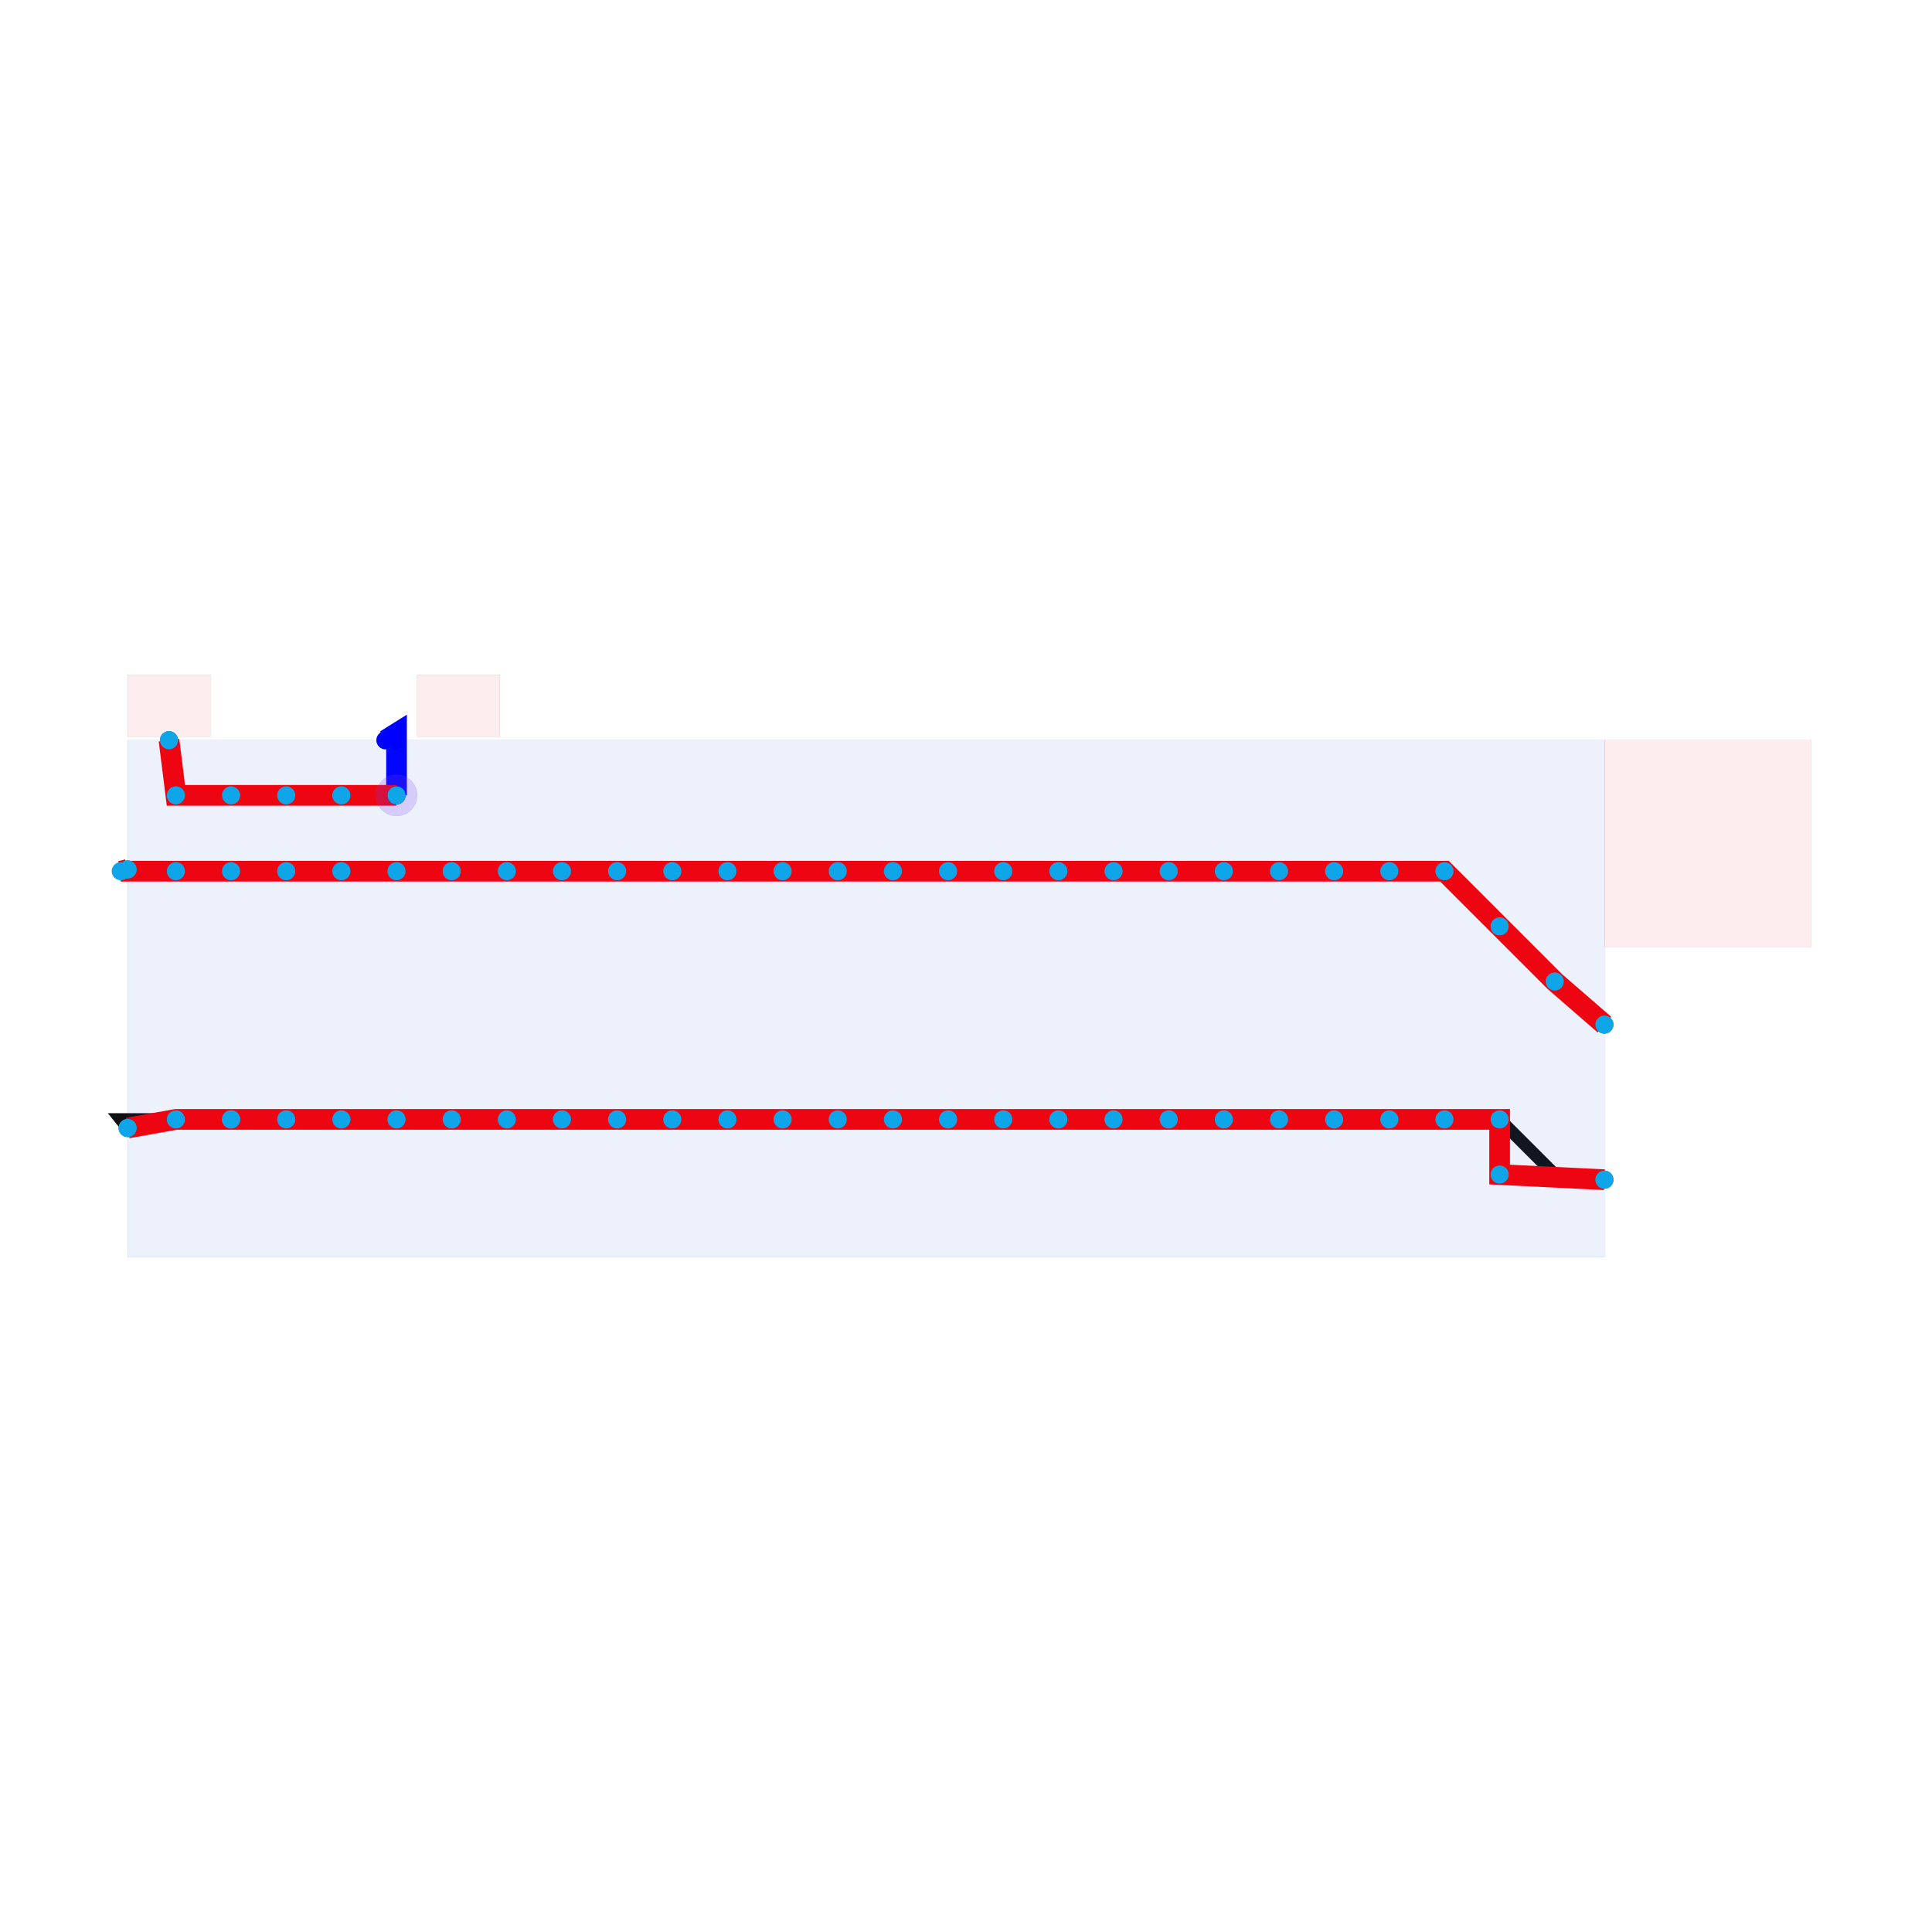
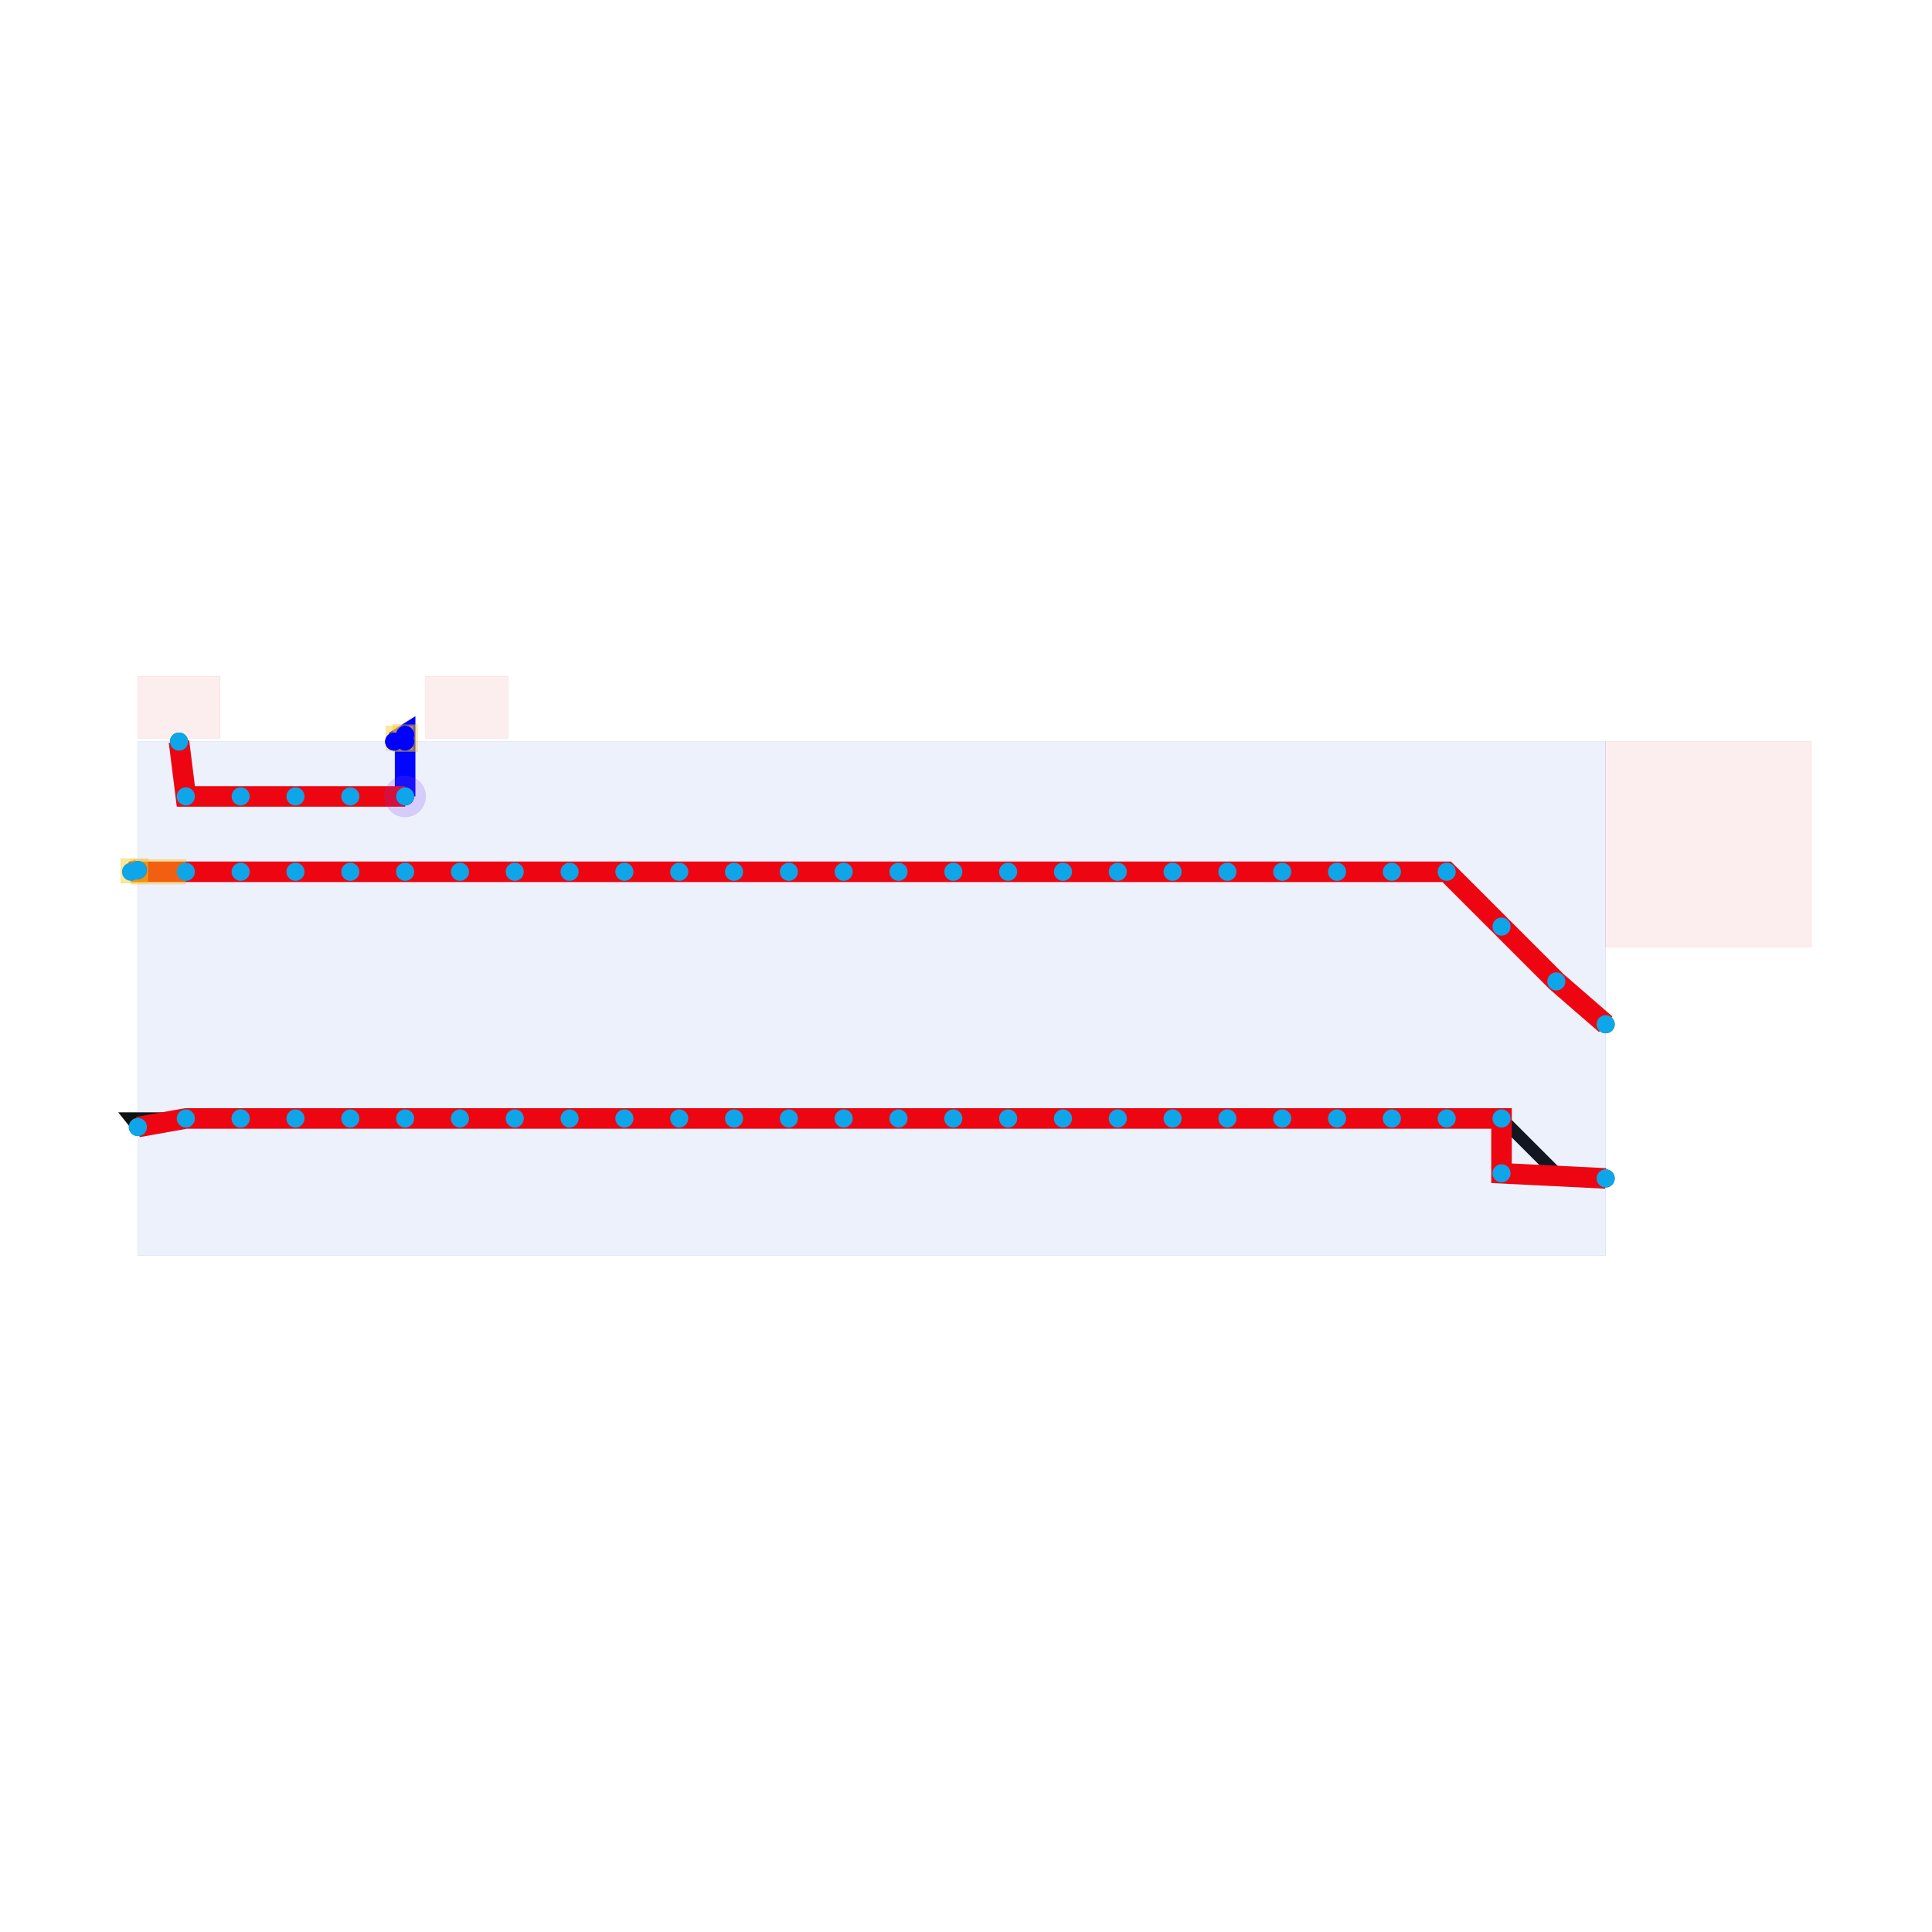
<svg xmlns="http://www.w3.org/2000/svg" width="640" height="640" viewBox="0 0 640 640">
  <rect width="100%" height="100%" fill="white" />
  <g>
-     <polyline data-points="-0.47999999999999954,-14.25 -0.4,-14.200000000000001 -0.4,-14.25 -0.4,-14.65" data-type="line" data-label="original:source_net_15" points="127.7,245.204 131.354,242.92 131.354,245.204 131.354,263.475" fill="none" stroke="#111111" stroke-width="4.111" />
-   </g>
-   <g>
-     <polyline data-points="-0.4,-14.65 -0.4,-14.65 -0.8,-14.65 -1.2000000000000002,-14.65 -1.6,-14.65 -2,-14.65 -2.05,-14.25" data-type="line" data-label="original:source_net_15" points="131.354,263.475 131.354,263.475 113.083,263.475 94.812,263.475 76.542,263.475 58.271,263.475 55.987,245.204" fill="none" stroke="#111111" stroke-width="4.111" />
-   </g>
-   <g>
-     <polyline data-points="-2.3499999999999996,-17.0625 -2.4000000000000004,-17 -2.0000000000000004,-17 -1.6000000000000005,-17 -1.2000000000000006,-17 -0.8000000000000006,-17 -0.4000000000000006,-17 -5.551115123125783e-16,-17 0.39999999999999947,-17 0.7999999999999995,-17 1.1999999999999995,-17 1.5999999999999996,-17 1.9999999999999996,-17 2.3999999999999995,-17 2.7999999999999994,-17 3.1999999999999993,-17 3.599999999999999,-17 3.999999999999999,-17 4.3999999999999995,-17 4.8,-17 5.2,-17 5.6000000000000005,-17 6.000000000000001,-17 6.400000000000001,-17 6.800000000000002,-17 7.200000000000002,-17 7.600000000000002,-17 8.000000000000002,-17.4 8.36,-17.4375" data-type="line" data-label="original:source_net_17_mst2" points="42.284,373.67 40,370.816 58.271,370.816 76.542,370.816 94.812,370.816 113.083,370.816 131.354,370.816 149.625,370.816 167.896,370.816 186.166,370.816 204.437,370.816 222.708,370.816 240.979,370.816 259.25,370.816 277.52,370.816 295.791,370.816 314.062,370.816 332.333,370.816 350.604,370.816 368.874,370.816 387.145,370.816 405.416,370.816 423.687,370.816 441.958,370.816 460.228,370.816 478.499,370.816 496.77,370.816 515.041,389.086 531.485,390.799" fill="none" stroke="#111111" stroke-width="4.111" />
-   </g>
-   <g>
-     <polyline data-points="-2.3499999999999996,-15.1875 -2.4000000000000004,-15.200000000000001 -2.0000000000000004,-15.200000000000001 -1.6000000000000005,-15.200000000000001 -1.2000000000000006,-15.200000000000001 -0.8000000000000006,-15.200000000000001 -0.4000000000000006,-15.200000000000001 -5.551115123125783e-16,-15.200000000000001 0.39999999999999947,-15.200000000000001 0.7999999999999995,-15.200000000000001 1.1999999999999995,-15.200000000000001 1.5999999999999996,-15.200000000000001 1.9999999999999996,-15.200000000000001 2.3999999999999995,-15.200000000000001 2.7999999999999994,-15.200000000000001 3.1999999999999993,-15.200000000000001 3.599999999999999,-15.200000000000001 3.999999999999999,-15.200000000000001 4.3999999999999995,-15.200000000000001 4.8,-15.200000000000001 5.2,-15.200000000000001 5.6000000000000005,-15.200000000000001 6.000000000000001,-15.200000000000001 6.400000000000001,-15.200000000000001 6.800000000000002,-15.200000000000001 7.200000000000002,-15.200000000000001 7.600000000000002,-15.600000000000001 8.000000000000002,-16 8.36,-16.3125" data-type="line" data-label="original:source_net_16_mst1" points="42.284,288.026 40,288.597 58.271,288.597 76.542,288.597 94.812,288.597 113.083,288.597 131.354,288.597 149.625,288.597 167.896,288.597 186.166,288.597 204.437,288.597 222.708,288.597 240.979,288.597 259.25,288.597 277.52,288.597 295.791,288.597 314.062,288.597 332.333,288.597 350.604,288.597 368.874,288.597 387.145,288.597 405.416,288.597 423.687,288.597 441.958,288.597 460.228,288.597 478.499,288.597 496.77,306.868 515.041,325.139 531.485,339.413" fill="none" stroke="#111111" stroke-width="4.111" />
-   </g>
-   <g>
-     <polyline data-points="-0.47999999999999954,-14.25 -0.4,-14.200000000000001 -0.4,-14.25 -0.4,-14.65" data-type="line" data-label="source_net_15" points="127.7,245.204 131.354,242.92 131.354,245.204 131.354,263.475" fill="none" stroke="#0000FF" stroke-width="6.852" />
-   </g>
-   <g>
-     <polyline data-points="-0.4,-14.65 -0.4,-14.65 -0.8,-14.65 -1.2000000000000002,-14.65 -1.6,-14.65 -2,-14.65 -2.05,-14.25" data-type="line" data-label="source_net_15" points="131.354,263.475 131.354,263.475 113.083,263.475 94.812,263.475 76.542,263.475 58.271,263.475 55.987,245.204" fill="none" stroke="#FF0000" stroke-width="6.852" />
-   </g>
-   <g>
-     <polyline data-points="-2.3499999999999996,-17.0625 -2.0000000000000004,-17 -1.6000000000000005,-17 -1.6000000000000005,-17 -1.2000000000000006,-17 -0.8000000000000006,-17 -0.4000000000000006,-17 -5.551115123125783e-16,-17 0.39999999999999947,-17 0.7999999999999995,-17 1.1999999999999995,-17 1.5999999999999996,-17 1.9999999999999996,-17 2.3999999999999995,-17 2.7999999999999994,-17 3.1999999999999993,-17 3.599999999999999,-17 3.999999999999999,-17 4.3999999999999995,-17 4.8,-17 5.2,-17 5.6000000000000005,-17 6.000000000000001,-17 6.400000000000001,-17 6.800000000000002,-17 7.200000000000002,-17 7.600000000000002,-17 7.600000000000001,-17.4 8.36,-17.4375" data-type="line" data-label="source_net_17_mst2" points="42.284,373.67 58.271,370.816 76.542,370.816 76.542,370.816 94.812,370.816 113.083,370.816 131.354,370.816 149.625,370.816 167.896,370.816 186.166,370.816 204.437,370.816 222.708,370.816 240.979,370.816 259.25,370.816 277.52,370.816 295.791,370.816 314.062,370.816 332.333,370.816 350.604,370.816 368.874,370.816 387.145,370.816 405.416,370.816 423.687,370.816 441.958,370.816 460.228,370.816 478.499,370.816 496.77,370.816 496.77,389.086 531.485,390.799" fill="none" stroke="#FF0000" stroke-width="6.852" />
-   </g>
-   <g>
-     <polyline data-points="-2.3499999999999996,-15.1875 -2.4000000000000004,-15.200000000000001 -2.0000000000000004,-15.200000000000001 -1.6000000000000005,-15.200000000000001 -1.2000000000000006,-15.200000000000001 -0.8000000000000006,-15.200000000000001 -0.4000000000000006,-15.200000000000001 -5.551115123125783e-16,-15.200000000000001 0.39999999999999947,-15.200000000000001 0.7999999999999995,-15.200000000000001 1.1999999999999995,-15.200000000000001 1.5999999999999996,-15.200000000000001 1.9999999999999996,-15.200000000000001 2.3999999999999995,-15.200000000000001 2.7999999999999994,-15.200000000000001 3.1999999999999993,-15.200000000000001 3.599999999999999,-15.200000000000001 3.999999999999999,-15.200000000000001 4.3999999999999995,-15.200000000000001 4.8,-15.200000000000001 5.2,-15.200000000000001 5.6000000000000005,-15.200000000000001 6.000000000000001,-15.200000000000001 6.400000000000001,-15.200000000000001 6.800000000000002,-15.200000000000001 7.200000000000002,-15.200000000000001 7.600000000000002,-15.600000000000001 8.000000000000002,-16 8.36,-16.3125" data-type="line" data-label="source_net_16_mst1" points="42.284,288.026 40,288.597 58.271,288.597 76.542,288.597 94.812,288.597 113.083,288.597 131.354,288.597 149.625,288.597 167.896,288.597 186.166,288.597 204.437,288.597 222.708,288.597 240.979,288.597 259.25,288.597 277.52,288.597 295.791,288.597 314.062,288.597 332.333,288.597 350.604,288.597 368.874,288.597 387.145,288.597 405.416,288.597 423.687,288.597 441.958,288.597 460.228,288.597 478.499,288.597 496.77,306.868 515.041,325.139 531.485,339.413" fill="none" stroke="#FF0000" stroke-width="6.852" />
-   </g>
-   <g>
-     <rect data-type="rect" data-label="cmn_37" data-x="3.005" data-y="-16.125" x="42.284" y="245.204" width="489.201" height="171.289" fill="rgba(29, 78, 216, 0.08)" stroke="#1d4ed8" stroke-width="0.022" />
-   </g>
-   <g>
-     <rect data-type="rect" data-label="obstacle:rect:0" data-x="0.050000000000000044" data-y="-14" x="138.206" y="223.507" width="27.406" height="20.555" fill="rgba(220, 38, 38, 0.08)" stroke="#dc2626" stroke-width="0.022" />
-   </g>
-   <g>
-     <rect data-type="rect" data-label="obstacle:rect:1" data-x="9.11" data-y="-15" x="531.485" y="245.204" width="68.515" height="68.515" fill="rgba(220, 38, 38, 0.08)" stroke="#dc2626" stroke-width="0.022" />
-   </g>
-   <g>
-     <rect data-type="rect" data-label="obstacle:rect:2" data-x="-2.05" data-y="-14" x="42.284" y="223.507" width="27.406" height="20.555" fill="rgba(220, 38, 38, 0.08)" stroke="#dc2626" stroke-width="0.022" />
-   </g>
-   <circle data-type="circle" data-label="" data-x="-0.4" data-y="-14.65" cx="131.354" cy="263.475" r="6.852" fill="rgba(124, 58, 237, 0.2)" stroke="#7c3aed" stroke-width="0.022" />
-   <g>
-     <circle data-type="point" data-label="source_net_16_mst1" data-x="-2.3499999999999996" data-y="-15.1875" cx="42.284" cy="288.026" r="3" fill="#0f766e" />
-   </g>
-   <g>
-     <circle data-type="point" data-label="source_net_16_mst1" data-x="8.36" data-y="-16.3125" cx="531.485" cy="339.413" r="3" fill="#0f766e" />
-   </g>
-   <g>
-     <circle data-type="point" data-label="source_net_17_mst2" data-x="-2.3499999999999996" data-y="-17.0625" cx="42.284" cy="373.67" r="3" fill="#0f766e" />
-   </g>
-   <g>
-     <circle data-type="point" data-label="source_net_17_mst2" data-x="8.36" data-y="-17.4375" cx="531.485" cy="390.799" r="3" fill="#0f766e" />
-   </g>
-   <g>
-     <circle data-type="point" data-label="source_net_15" data-x="-0.47999999999999954" data-y="-14.25" cx="127.7" cy="245.204" r="3" fill="#0f766e" />
-   </g>
-   <g>
-     <circle data-type="point" data-label="source_net_15" data-x="-2.05" data-y="-14.25" cx="55.987" cy="245.204" r="3" fill="#0f766e" />
-   </g>
-   <g>
-     <circle data-type="point" data-label="" data-x="-0.47999999999999954" data-y="-14.25" cx="127.7" cy="245.204" r="3" fill="#0000FF" />
-   </g>
-   <g>
-     <circle data-type="point" data-label="" data-x="-0.4" data-y="-14.200000000000001" cx="131.354" cy="242.92" r="3" fill="#0000FF" />
-   </g>
-   <g>
-     <circle data-type="point" data-label="" data-x="-0.4" data-y="-14.25" cx="131.354" cy="245.204" r="3" fill="#0000FF" />
-   </g>
-   <g>
-     <circle data-type="point" data-label="" data-x="-0.4" data-y="-14.65" cx="131.354" cy="263.475" r="3" fill="#0000FF" />
-   </g>
-   <g>
-     <circle data-type="point" data-label="" data-x="-0.4" data-y="-14.65" cx="131.354" cy="263.475" r="3" fill="#0ea5e9" />
-   </g>
-   <g>
-     <circle data-type="point" data-label="" data-x="-0.8" data-y="-14.65" cx="113.083" cy="263.475" r="3" fill="#0ea5e9" />
-   </g>
-   <g>
-     <circle data-type="point" data-label="" data-x="-1.2000000000000002" data-y="-14.65" cx="94.812" cy="263.475" r="3" fill="#0ea5e9" />
-   </g>
-   <g>
-     <circle data-type="point" data-label="" data-x="-1.6" data-y="-14.65" cx="76.542" cy="263.475" r="3" fill="#0ea5e9" />
-   </g>
-   <g>
-     <circle data-type="point" data-label="" data-x="-2" data-y="-14.65" cx="58.271" cy="263.475" r="3" fill="#0ea5e9" />
-   </g>
-   <g>
-     <circle data-type="point" data-label="" data-x="-2.05" data-y="-14.25" cx="55.987" cy="245.204" r="3" fill="#0ea5e9" />
-   </g>
-   <g>
-     <circle data-type="point" data-label="" data-x="-2.3499999999999996" data-y="-17.0625" cx="42.284" cy="373.67" r="3" fill="#0ea5e9" />
-   </g>
-   <g>
-     <circle data-type="point" data-label="" data-x="-2.0000000000000004" data-y="-17" cx="58.271" cy="370.816" r="3" fill="#0ea5e9" />
-   </g>
-   <g>
-     <circle data-type="point" data-label="" data-x="-1.6000000000000005" data-y="-17" cx="76.542" cy="370.816" r="3" fill="#0ea5e9" />
-   </g>
-   <g>
-     <circle data-type="point" data-label="" data-x="-1.6000000000000005" data-y="-17" cx="76.542" cy="370.816" r="3" fill="#0ea5e9" />
-   </g>
-   <g>
-     <circle data-type="point" data-label="" data-x="-1.2000000000000006" data-y="-17" cx="94.812" cy="370.816" r="3" fill="#0ea5e9" />
-   </g>
-   <g>
-     <circle data-type="point" data-label="" data-x="-0.8000000000000006" data-y="-17" cx="113.083" cy="370.816" r="3" fill="#0ea5e9" />
-   </g>
-   <g>
-     <circle data-type="point" data-label="" data-x="-0.4000000000000006" data-y="-17" cx="131.354" cy="370.816" r="3" fill="#0ea5e9" />
-   </g>
-   <g>
-     <circle data-type="point" data-label="" data-x="-5.551115123125783e-16" data-y="-17" cx="149.625" cy="370.816" r="3" fill="#0ea5e9" />
-   </g>
-   <g>
-     <circle data-type="point" data-label="" data-x="0.39999999999999947" data-y="-17" cx="167.896" cy="370.816" r="3" fill="#0ea5e9" />
-   </g>
-   <g>
-     <circle data-type="point" data-label="" data-x="0.7999999999999995" data-y="-17" cx="186.166" cy="370.816" r="3" fill="#0ea5e9" />
-   </g>
-   <g>
-     <circle data-type="point" data-label="" data-x="1.1999999999999995" data-y="-17" cx="204.437" cy="370.816" r="3" fill="#0ea5e9" />
-   </g>
-   <g>
-     <circle data-type="point" data-label="" data-x="1.5999999999999996" data-y="-17" cx="222.708" cy="370.816" r="3" fill="#0ea5e9" />
-   </g>
-   <g>
-     <circle data-type="point" data-label="" data-x="1.9999999999999996" data-y="-17" cx="240.979" cy="370.816" r="3" fill="#0ea5e9" />
-   </g>
-   <g>
-     <circle data-type="point" data-label="" data-x="2.3999999999999995" data-y="-17" cx="259.25" cy="370.816" r="3" fill="#0ea5e9" />
-   </g>
-   <g>
-     <circle data-type="point" data-label="" data-x="2.7999999999999994" data-y="-17" cx="277.52" cy="370.816" r="3" fill="#0ea5e9" />
-   </g>
-   <g>
-     <circle data-type="point" data-label="" data-x="3.1999999999999993" data-y="-17" cx="295.791" cy="370.816" r="3" fill="#0ea5e9" />
-   </g>
-   <g>
-     <circle data-type="point" data-label="" data-x="3.599999999999999" data-y="-17" cx="314.062" cy="370.816" r="3" fill="#0ea5e9" />
-   </g>
-   <g>
-     <circle data-type="point" data-label="" data-x="3.999999999999999" data-y="-17" cx="332.333" cy="370.816" r="3" fill="#0ea5e9" />
-   </g>
-   <g>
-     <circle data-type="point" data-label="" data-x="4.3999999999999995" data-y="-17" cx="350.604" cy="370.816" r="3" fill="#0ea5e9" />
-   </g>
-   <g>
-     <circle data-type="point" data-label="" data-x="4.8" data-y="-17" cx="368.874" cy="370.816" r="3" fill="#0ea5e9" />
-   </g>
-   <g>
-     <circle data-type="point" data-label="" data-x="5.2" data-y="-17" cx="387.145" cy="370.816" r="3" fill="#0ea5e9" />
-   </g>
-   <g>
-     <circle data-type="point" data-label="" data-x="5.6000000000000005" data-y="-17" cx="405.416" cy="370.816" r="3" fill="#0ea5e9" />
-   </g>
-   <g>
-     <circle data-type="point" data-label="" data-x="6.000000000000001" data-y="-17" cx="423.687" cy="370.816" r="3" fill="#0ea5e9" />
-   </g>
-   <g>
-     <circle data-type="point" data-label="" data-x="6.400000000000001" data-y="-17" cx="441.958" cy="370.816" r="3" fill="#0ea5e9" />
-   </g>
-   <g>
-     <circle data-type="point" data-label="" data-x="6.800000000000002" data-y="-17" cx="460.228" cy="370.816" r="3" fill="#0ea5e9" />
-   </g>
-   <g>
-     <circle data-type="point" data-label="" data-x="7.200000000000002" data-y="-17" cx="478.499" cy="370.816" r="3" fill="#0ea5e9" />
-   </g>
-   <g>
-     <circle data-type="point" data-label="" data-x="7.600000000000002" data-y="-17" cx="496.77" cy="370.816" r="3" fill="#0ea5e9" />
-   </g>
-   <g>
-     <circle data-type="point" data-label="" data-x="7.600000000000001" data-y="-17.4" cx="496.77" cy="389.086" r="3" fill="#0ea5e9" />
-   </g>
-   <g>
-     <circle data-type="point" data-label="" data-x="8.36" data-y="-17.4375" cx="531.485" cy="390.799" r="3" fill="#0ea5e9" />
-   </g>
-   <g>
-     <circle data-type="point" data-label="" data-x="-2.3499999999999996" data-y="-15.1875" cx="42.284" cy="288.026" r="3" fill="#0ea5e9" />
-   </g>
-   <g>
-     <circle data-type="point" data-label="" data-x="-2.4000000000000004" data-y="-15.200000000000001" cx="40" cy="288.597" r="3" fill="#0ea5e9" />
-   </g>
-   <g>
-     <circle data-type="point" data-label="" data-x="-2.0000000000000004" data-y="-15.200000000000001" cx="58.271" cy="288.597" r="3" fill="#0ea5e9" />
-   </g>
-   <g>
-     <circle data-type="point" data-label="" data-x="-1.6000000000000005" data-y="-15.200000000000001" cx="76.542" cy="288.597" r="3" fill="#0ea5e9" />
-   </g>
-   <g>
-     <circle data-type="point" data-label="" data-x="-1.2000000000000006" data-y="-15.200000000000001" cx="94.812" cy="288.597" r="3" fill="#0ea5e9" />
-   </g>
-   <g>
-     <circle data-type="point" data-label="" data-x="-0.8000000000000006" data-y="-15.200000000000001" cx="113.083" cy="288.597" r="3" fill="#0ea5e9" />
-   </g>
-   <g>
-     <circle data-type="point" data-label="" data-x="-0.4000000000000006" data-y="-15.200000000000001" cx="131.354" cy="288.597" r="3" fill="#0ea5e9" />
-   </g>
-   <g>
-     <circle data-type="point" data-label="" data-x="-5.551115123125783e-16" data-y="-15.200000000000001" cx="149.625" cy="288.597" r="3" fill="#0ea5e9" />
-   </g>
-   <g>
-     <circle data-type="point" data-label="" data-x="0.39999999999999947" data-y="-15.200000000000001" cx="167.896" cy="288.597" r="3" fill="#0ea5e9" />
-   </g>
-   <g>
-     <circle data-type="point" data-label="" data-x="0.7999999999999995" data-y="-15.200000000000001" cx="186.166" cy="288.597" r="3" fill="#0ea5e9" />
-   </g>
-   <g>
-     <circle data-type="point" data-label="" data-x="1.1999999999999995" data-y="-15.200000000000001" cx="204.437" cy="288.597" r="3" fill="#0ea5e9" />
-   </g>
-   <g>
-     <circle data-type="point" data-label="" data-x="1.5999999999999996" data-y="-15.200000000000001" cx="222.708" cy="288.597" r="3" fill="#0ea5e9" />
-   </g>
-   <g>
-     <circle data-type="point" data-label="" data-x="1.9999999999999996" data-y="-15.200000000000001" cx="240.979" cy="288.597" r="3" fill="#0ea5e9" />
-   </g>
-   <g>
-     <circle data-type="point" data-label="" data-x="2.3999999999999995" data-y="-15.200000000000001" cx="259.25" cy="288.597" r="3" fill="#0ea5e9" />
-   </g>
-   <g>
-     <circle data-type="point" data-label="" data-x="2.7999999999999994" data-y="-15.200000000000001" cx="277.52" cy="288.597" r="3" fill="#0ea5e9" />
-   </g>
-   <g>
-     <circle data-type="point" data-label="" data-x="3.1999999999999993" data-y="-15.200000000000001" cx="295.791" cy="288.597" r="3" fill="#0ea5e9" />
-   </g>
-   <g>
-     <circle data-type="point" data-label="" data-x="3.599999999999999" data-y="-15.200000000000001" cx="314.062" cy="288.597" r="3" fill="#0ea5e9" />
-   </g>
-   <g>
-     <circle data-type="point" data-label="" data-x="3.999999999999999" data-y="-15.200000000000001" cx="332.333" cy="288.597" r="3" fill="#0ea5e9" />
-   </g>
-   <g>
-     <circle data-type="point" data-label="" data-x="4.3999999999999995" data-y="-15.200000000000001" cx="350.604" cy="288.597" r="3" fill="#0ea5e9" />
-   </g>
-   <g>
-     <circle data-type="point" data-label="" data-x="4.8" data-y="-15.200000000000001" cx="368.874" cy="288.597" r="3" fill="#0ea5e9" />
-   </g>
-   <g>
-     <circle data-type="point" data-label="" data-x="5.2" data-y="-15.200000000000001" cx="387.145" cy="288.597" r="3" fill="#0ea5e9" />
-   </g>
-   <g>
-     <circle data-type="point" data-label="" data-x="5.6000000000000005" data-y="-15.200000000000001" cx="405.416" cy="288.597" r="3" fill="#0ea5e9" />
-   </g>
-   <g>
-     <circle data-type="point" data-label="" data-x="6.000000000000001" data-y="-15.200000000000001" cx="423.687" cy="288.597" r="3" fill="#0ea5e9" />
-   </g>
-   <g>
-     <circle data-type="point" data-label="" data-x="6.400000000000001" data-y="-15.200000000000001" cx="441.958" cy="288.597" r="3" fill="#0ea5e9" />
-   </g>
-   <g>
-     <circle data-type="point" data-label="" data-x="6.800000000000002" data-y="-15.200000000000001" cx="460.228" cy="288.597" r="3" fill="#0ea5e9" />
-   </g>
-   <g>
-     <circle data-type="point" data-label="" data-x="7.200000000000002" data-y="-15.200000000000001" cx="478.499" cy="288.597" r="3" fill="#0ea5e9" />
-   </g>
-   <g>
-     <circle data-type="point" data-label="" data-x="7.600000000000002" data-y="-15.600000000000001" cx="496.77" cy="306.868" r="3" fill="#0ea5e9" />
-   </g>
-   <g>
-     <circle data-type="point" data-label="" data-x="8.000000000000002" data-y="-16" cx="515.041" cy="325.139" r="3" fill="#0ea5e9" />
-   </g>
-   <g>
-     <circle data-type="point" data-label="" data-x="8.36" data-y="-16.3125" cx="531.485" cy="339.413" r="3" fill="#0ea5e9" />
+     <polyline data-points="-0.47999999999999954,-14.25 -0.4,-14.200000000000001 -0.4,-14.25 -0.4,-14.65" data-type="line" data-label="original:source_net_15" points="130.572,245.659 134.203,243.389 134.203,245.659 134.203,263.818" fill="none" stroke="#111111" stroke-width="4.086" />
+   </g>
+   <g>
+     <polyline data-points="-0.4,-14.65 -0.4,-14.65 -0.8,-14.65 -1.2000000000000002,-14.65 -1.6,-14.65 -2,-14.65 -2.05,-14.25" data-type="line" data-label="original:source_net_15" points="134.203,263.818 134.203,263.818 116.044,263.818 97.884,263.818 79.724,263.818 61.565,263.818 59.295,245.659" fill="none" stroke="#111111" stroke-width="4.086" />
+   </g>
+   <g>
+     <polyline data-points="-2.3499999999999996,-17.0625 -2.4000000000000004,-17 -2.0000000000000004,-17 -1.6000000000000005,-17 -1.2000000000000006,-17 -0.8000000000000006,-17 -0.4000000000000006,-17 -5.551115123125783e-16,-17 0.39999999999999947,-17 0.7999999999999995,-17 1.1999999999999995,-17 1.5999999999999996,-17 1.9999999999999996,-17 2.3999999999999995,-17 2.7999999999999994,-17 3.1999999999999993,-17 3.599999999999999,-17 3.999999999999999,-17 4.3999999999999995,-17 4.8,-17 5.2,-17 5.6000000000000005,-17 6.000000000000001,-17 6.400000000000001,-17 6.800000000000002,-17 7.200000000000002,-17 7.600000000000002,-17 8.000000000000002,-17.4 8.36,-17.4375" data-type="line" data-label="original:source_net_17_mst2" points="45.675,373.344 43.405,370.507 61.565,370.507 79.724,370.507 97.884,370.507 116.044,370.507 134.203,370.507 152.363,370.507 170.523,370.507 188.683,370.507 206.842,370.507 225.002,370.507 243.162,370.507 261.321,370.507 279.481,370.507 297.641,370.507 315.801,370.507 333.96,370.507 352.12,370.507 370.28,370.507 388.439,370.507 406.599,370.507 424.759,370.507 442.919,370.507 461.078,370.507 479.238,370.507 497.398,370.507 515.557,388.666 531.901,390.369" fill="none" stroke="#111111" stroke-width="4.086" />
+   </g>
+   <g>
+     <polyline data-points="-2.3499999999999996,-15.1875 -2.4000000000000004,-15.200000000000001 -2.0000000000000004,-15.200000000000001 -1.6000000000000005,-15.200000000000001 -1.2000000000000006,-15.200000000000001 -0.8000000000000006,-15.200000000000001 -0.4000000000000006,-15.200000000000001 -5.551115123125783e-16,-15.200000000000001 0.39999999999999947,-15.200000000000001 0.7999999999999995,-15.200000000000001 1.1999999999999995,-15.200000000000001 1.5999999999999996,-15.200000000000001 1.9999999999999996,-15.200000000000001 2.3999999999999995,-15.200000000000001 2.7999999999999994,-15.200000000000001 3.1999999999999993,-15.200000000000001 3.599999999999999,-15.200000000000001 3.999999999999999,-15.200000000000001 4.3999999999999995,-15.200000000000001 4.8,-15.200000000000001 5.2,-15.200000000000001 5.6000000000000005,-15.200000000000001 6.000000000000001,-15.200000000000001 6.400000000000001,-15.200000000000001 6.800000000000002,-15.200000000000001 7.200000000000002,-15.200000000000001 7.600000000000002,-15.600000000000001 8.000000000000002,-16 8.36,-16.3125" data-type="line" data-label="original:source_net_16_mst1" points="45.675,288.221 43.405,288.788 61.565,288.788 79.724,288.788 97.884,288.788 116.044,288.788 134.203,288.788 152.363,288.788 170.523,288.788 188.683,288.788 206.842,288.788 225.002,288.788 243.162,288.788 261.321,288.788 279.481,288.788 297.641,288.788 315.801,288.788 333.96,288.788 352.12,288.788 370.28,288.788 388.439,288.788 406.599,288.788 424.759,288.788 442.919,288.788 461.078,288.788 479.238,288.788 497.398,306.948 515.557,325.107 531.901,339.295" fill="none" stroke="#111111" stroke-width="4.086" />
+   </g>
+   <g>
+     <polyline data-points="-0.47999999999999954,-14.25 -0.4,-14.200000000000001 -0.4,-14.25 -0.4,-14.65" data-type="line" data-label="source_net_15" points="130.572,245.659 134.203,243.389 134.203,245.659 134.203,263.818" fill="none" stroke="#0000FF" stroke-width="6.81" />
+   </g>
+   <g>
+     <polyline data-points="-0.4,-14.65 -0.4,-14.65 -0.8,-14.65 -1.2000000000000002,-14.65 -1.6,-14.65 -2,-14.65 -2.05,-14.25" data-type="line" data-label="source_net_15" points="134.203,263.818 134.203,263.818 116.044,263.818 97.884,263.818 79.724,263.818 61.565,263.818 59.295,245.659" fill="none" stroke="#FF0000" stroke-width="6.81" />
+   </g>
+   <g>
+     <polyline data-points="-2.3499999999999996,-17.0625 -2.0000000000000004,-17 -1.6000000000000005,-17 -1.6000000000000005,-17 -1.2000000000000006,-17 -0.8000000000000006,-17 -0.4000000000000006,-17 -5.551115123125783e-16,-17 0.39999999999999947,-17 0.7999999999999995,-17 1.1999999999999995,-17 1.5999999999999996,-17 1.9999999999999996,-17 2.3999999999999995,-17 2.7999999999999994,-17 3.1999999999999993,-17 3.599999999999999,-17 3.999999999999999,-17 4.3999999999999995,-17 4.8,-17 5.2,-17 5.6000000000000005,-17 6.000000000000001,-17 6.400000000000001,-17 6.800000000000002,-17 7.200000000000002,-17 7.600000000000002,-17 7.600000000000001,-17.4 8.36,-17.4375" data-type="line" data-label="source_net_17_mst2" points="45.675,373.344 61.565,370.507 79.724,370.507 79.724,370.507 97.884,370.507 116.044,370.507 134.203,370.507 152.363,370.507 170.523,370.507 188.683,370.507 206.842,370.507 225.002,370.507 243.162,370.507 261.321,370.507 279.481,370.507 297.641,370.507 315.801,370.507 333.96,370.507 352.12,370.507 370.28,370.507 388.439,370.507 406.599,370.507 424.759,370.507 442.919,370.507 461.078,370.507 479.238,370.507 497.398,370.507 497.398,388.666 531.901,390.369" fill="none" stroke="#FF0000" stroke-width="6.81" />
+   </g>
+   <g>
+     <polyline data-points="-2.3499999999999996,-15.1875 -2.4000000000000004,-15.200000000000001 -2.0000000000000004,-15.200000000000001 -1.6000000000000005,-15.200000000000001 -1.2000000000000006,-15.200000000000001 -0.8000000000000006,-15.200000000000001 -0.4000000000000006,-15.200000000000001 -5.551115123125783e-16,-15.200000000000001 0.39999999999999947,-15.200000000000001 0.7999999999999995,-15.200000000000001 1.1999999999999995,-15.200000000000001 1.5999999999999996,-15.200000000000001 1.9999999999999996,-15.200000000000001 2.3999999999999995,-15.200000000000001 2.7999999999999994,-15.200000000000001 3.1999999999999993,-15.200000000000001 3.599999999999999,-15.200000000000001 3.999999999999999,-15.200000000000001 4.3999999999999995,-15.200000000000001 4.8,-15.200000000000001 5.2,-15.200000000000001 5.6000000000000005,-15.200000000000001 6.000000000000001,-15.200000000000001 6.400000000000001,-15.200000000000001 6.800000000000002,-15.200000000000001 7.200000000000002,-15.200000000000001 7.600000000000002,-15.600000000000001 8.000000000000002,-16 8.36,-16.3125" data-type="line" data-label="source_net_16_mst1" points="45.675,288.221 43.405,288.788 61.565,288.788 79.724,288.788 97.884,288.788 116.044,288.788 134.203,288.788 152.363,288.788 170.523,288.788 188.683,288.788 206.842,288.788 225.002,288.788 243.162,288.788 261.321,288.788 279.481,288.788 297.641,288.788 315.801,288.788 333.96,288.788 352.12,288.788 370.28,288.788 388.439,288.788 406.599,288.788 424.759,288.788 442.919,288.788 461.078,288.788 479.238,288.788 497.398,306.948 515.557,325.107 531.901,339.295" fill="none" stroke="#FF0000" stroke-width="6.81" />
+   </g>
+   <g>
+     <rect data-type="rect" data-label="cmn_37" data-x="3.005" data-y="-16.125" x="45.675" y="245.659" width="486.226" height="170.247" fill="rgba(29, 78, 216, 0.08)" stroke="#1d4ed8" stroke-width="0.022" />
+   </g>
+   <g>
+     <rect data-type="rect" data-label="obstacle:rect:0" data-x="0.050000000000000044" data-y="-14" x="141.013" y="224.094" width="27.24" height="20.43" fill="rgba(220, 38, 38, 0.08)" stroke="#dc2626" stroke-width="0.022" />
+   </g>
+   <g>
+     <rect data-type="rect" data-label="obstacle:rect:1" data-x="9.11" data-y="-15" x="531.901" y="245.659" width="68.099" height="68.099" fill="rgba(220, 38, 38, 0.08)" stroke="#dc2626" stroke-width="0.022" />
+   </g>
+   <g>
+     <rect data-type="rect" data-label="obstacle:rect:2" data-x="-2.05" data-y="-14" x="45.675" y="224.094" width="27.24" height="20.43" fill="rgba(220, 38, 38, 0.08)" stroke="#dc2626" stroke-width="0.022" />
+   </g>
+   <g>
+     <rect data-type="rect" data-label="boundry-violation:0:0" data-x="-0.4399999999999998" data-y="-14.225000000000001" x="127.848" y="240.438" width="9.08" height="8.172" fill="rgba(250, 204, 21, 0.45)" stroke="#b45309" stroke-width="0.022" />
+   </g>
+   <g>
+     <rect data-type="rect" data-label="boundry-violation:0:1" data-x="-0.4" data-y="-14.225000000000001" x="130.118" y="239.984" width="8.172" height="9.08" fill="rgba(250, 204, 21, 0.45)" stroke="#b45309" stroke-width="0.022" />
+   </g>
+   <g>
+     <rect data-type="rect" data-label="boundry-violation:2:0" data-x="-2.375" data-y="-15.193750000000001" x="40" y="284.418" width="9.08" height="8.172" fill="rgba(250, 204, 21, 0.45)" stroke="#b45309" stroke-width="0.022" />
+   </g>
+   <g>
+     <rect data-type="rect" data-label="boundry-violation:2:1" data-x="-2.2" data-y="-15.200000000000001" x="43.405" y="284.702" width="18.16" height="8.172" fill="rgba(250, 204, 21, 0.45)" stroke="#b45309" stroke-width="0.022" />
+   </g>
+   <circle data-type="circle" data-label="" data-x="-0.4" data-y="-14.65" cx="134.203" cy="263.818" r="6.81" fill="rgba(124, 58, 237, 0.2)" stroke="#7c3aed" stroke-width="0.022" />
+   <g>
+     <circle data-type="point" data-label="source_net_16_mst1" data-x="-2.3499999999999996" data-y="-15.1875" cx="45.675" cy="288.221" r="3" fill="#0f766e" />
+   </g>
+   <g>
+     <circle data-type="point" data-label="source_net_16_mst1" data-x="8.36" data-y="-16.3125" cx="531.901" cy="339.295" r="3" fill="#0f766e" />
+   </g>
+   <g>
+     <circle data-type="point" data-label="source_net_17_mst2" data-x="-2.3499999999999996" data-y="-17.0625" cx="45.675" cy="373.344" r="3" fill="#0f766e" />
+   </g>
+   <g>
+     <circle data-type="point" data-label="source_net_17_mst2" data-x="8.36" data-y="-17.4375" cx="531.901" cy="390.369" r="3" fill="#0f766e" />
+   </g>
+   <g>
+     <circle data-type="point" data-label="source_net_15" data-x="-0.47999999999999954" data-y="-14.25" cx="130.572" cy="245.659" r="3" fill="#0f766e" />
+   </g>
+   <g>
+     <circle data-type="point" data-label="source_net_15" data-x="-2.05" data-y="-14.25" cx="59.295" cy="245.659" r="3" fill="#0f766e" />
+   </g>
+   <g>
+     <circle data-type="point" data-label="" data-x="-0.47999999999999954" data-y="-14.25" cx="130.572" cy="245.659" r="3" fill="#0000FF" />
+   </g>
+   <g>
+     <circle data-type="point" data-label="" data-x="-0.4" data-y="-14.200000000000001" cx="134.203" cy="243.389" r="3" fill="#0000FF" />
+   </g>
+   <g>
+     <circle data-type="point" data-label="" data-x="-0.4" data-y="-14.25" cx="134.203" cy="245.659" r="3" fill="#0000FF" />
+   </g>
+   <g>
+     <circle data-type="point" data-label="" data-x="-0.4" data-y="-14.65" cx="134.203" cy="263.818" r="3" fill="#0000FF" />
+   </g>
+   <g>
+     <circle data-type="point" data-label="" data-x="-0.4" data-y="-14.65" cx="134.203" cy="263.818" r="3" fill="#0ea5e9" />
+   </g>
+   <g>
+     <circle data-type="point" data-label="" data-x="-0.8" data-y="-14.65" cx="116.044" cy="263.818" r="3" fill="#0ea5e9" />
+   </g>
+   <g>
+     <circle data-type="point" data-label="" data-x="-1.2000000000000002" data-y="-14.65" cx="97.884" cy="263.818" r="3" fill="#0ea5e9" />
+   </g>
+   <g>
+     <circle data-type="point" data-label="" data-x="-1.6" data-y="-14.65" cx="79.724" cy="263.818" r="3" fill="#0ea5e9" />
+   </g>
+   <g>
+     <circle data-type="point" data-label="" data-x="-2" data-y="-14.65" cx="61.565" cy="263.818" r="3" fill="#0ea5e9" />
+   </g>
+   <g>
+     <circle data-type="point" data-label="" data-x="-2.05" data-y="-14.25" cx="59.295" cy="245.659" r="3" fill="#0ea5e9" />
+   </g>
+   <g>
+     <circle data-type="point" data-label="" data-x="-2.3499999999999996" data-y="-17.0625" cx="45.675" cy="373.344" r="3" fill="#0ea5e9" />
+   </g>
+   <g>
+     <circle data-type="point" data-label="" data-x="-2.0000000000000004" data-y="-17" cx="61.565" cy="370.507" r="3" fill="#0ea5e9" />
+   </g>
+   <g>
+     <circle data-type="point" data-label="" data-x="-1.6000000000000005" data-y="-17" cx="79.724" cy="370.507" r="3" fill="#0ea5e9" />
+   </g>
+   <g>
+     <circle data-type="point" data-label="" data-x="-1.6000000000000005" data-y="-17" cx="79.724" cy="370.507" r="3" fill="#0ea5e9" />
+   </g>
+   <g>
+     <circle data-type="point" data-label="" data-x="-1.2000000000000006" data-y="-17" cx="97.884" cy="370.507" r="3" fill="#0ea5e9" />
+   </g>
+   <g>
+     <circle data-type="point" data-label="" data-x="-0.8000000000000006" data-y="-17" cx="116.044" cy="370.507" r="3" fill="#0ea5e9" />
+   </g>
+   <g>
+     <circle data-type="point" data-label="" data-x="-0.4000000000000006" data-y="-17" cx="134.203" cy="370.507" r="3" fill="#0ea5e9" />
+   </g>
+   <g>
+     <circle data-type="point" data-label="" data-x="-5.551115123125783e-16" data-y="-17" cx="152.363" cy="370.507" r="3" fill="#0ea5e9" />
+   </g>
+   <g>
+     <circle data-type="point" data-label="" data-x="0.39999999999999947" data-y="-17" cx="170.523" cy="370.507" r="3" fill="#0ea5e9" />
+   </g>
+   <g>
+     <circle data-type="point" data-label="" data-x="0.7999999999999995" data-y="-17" cx="188.683" cy="370.507" r="3" fill="#0ea5e9" />
+   </g>
+   <g>
+     <circle data-type="point" data-label="" data-x="1.1999999999999995" data-y="-17" cx="206.842" cy="370.507" r="3" fill="#0ea5e9" />
+   </g>
+   <g>
+     <circle data-type="point" data-label="" data-x="1.5999999999999996" data-y="-17" cx="225.002" cy="370.507" r="3" fill="#0ea5e9" />
+   </g>
+   <g>
+     <circle data-type="point" data-label="" data-x="1.9999999999999996" data-y="-17" cx="243.162" cy="370.507" r="3" fill="#0ea5e9" />
+   </g>
+   <g>
+     <circle data-type="point" data-label="" data-x="2.3999999999999995" data-y="-17" cx="261.321" cy="370.507" r="3" fill="#0ea5e9" />
+   </g>
+   <g>
+     <circle data-type="point" data-label="" data-x="2.7999999999999994" data-y="-17" cx="279.481" cy="370.507" r="3" fill="#0ea5e9" />
+   </g>
+   <g>
+     <circle data-type="point" data-label="" data-x="3.1999999999999993" data-y="-17" cx="297.641" cy="370.507" r="3" fill="#0ea5e9" />
+   </g>
+   <g>
+     <circle data-type="point" data-label="" data-x="3.599999999999999" data-y="-17" cx="315.801" cy="370.507" r="3" fill="#0ea5e9" />
+   </g>
+   <g>
+     <circle data-type="point" data-label="" data-x="3.999999999999999" data-y="-17" cx="333.96" cy="370.507" r="3" fill="#0ea5e9" />
+   </g>
+   <g>
+     <circle data-type="point" data-label="" data-x="4.3999999999999995" data-y="-17" cx="352.12" cy="370.507" r="3" fill="#0ea5e9" />
+   </g>
+   <g>
+     <circle data-type="point" data-label="" data-x="4.8" data-y="-17" cx="370.28" cy="370.507" r="3" fill="#0ea5e9" />
+   </g>
+   <g>
+     <circle data-type="point" data-label="" data-x="5.2" data-y="-17" cx="388.439" cy="370.507" r="3" fill="#0ea5e9" />
+   </g>
+   <g>
+     <circle data-type="point" data-label="" data-x="5.6000000000000005" data-y="-17" cx="406.599" cy="370.507" r="3" fill="#0ea5e9" />
+   </g>
+   <g>
+     <circle data-type="point" data-label="" data-x="6.000000000000001" data-y="-17" cx="424.759" cy="370.507" r="3" fill="#0ea5e9" />
+   </g>
+   <g>
+     <circle data-type="point" data-label="" data-x="6.400000000000001" data-y="-17" cx="442.919" cy="370.507" r="3" fill="#0ea5e9" />
+   </g>
+   <g>
+     <circle data-type="point" data-label="" data-x="6.800000000000002" data-y="-17" cx="461.078" cy="370.507" r="3" fill="#0ea5e9" />
+   </g>
+   <g>
+     <circle data-type="point" data-label="" data-x="7.200000000000002" data-y="-17" cx="479.238" cy="370.507" r="3" fill="#0ea5e9" />
+   </g>
+   <g>
+     <circle data-type="point" data-label="" data-x="7.600000000000002" data-y="-17" cx="497.398" cy="370.507" r="3" fill="#0ea5e9" />
+   </g>
+   <g>
+     <circle data-type="point" data-label="" data-x="7.600000000000001" data-y="-17.4" cx="497.398" cy="388.666" r="3" fill="#0ea5e9" />
+   </g>
+   <g>
+     <circle data-type="point" data-label="" data-x="8.36" data-y="-17.4375" cx="531.901" cy="390.369" r="3" fill="#0ea5e9" />
+   </g>
+   <g>
+     <circle data-type="point" data-label="" data-x="-2.3499999999999996" data-y="-15.1875" cx="45.675" cy="288.221" r="3" fill="#0ea5e9" />
+   </g>
+   <g>
+     <circle data-type="point" data-label="" data-x="-2.4000000000000004" data-y="-15.200000000000001" cx="43.405" cy="288.788" r="3" fill="#0ea5e9" />
+   </g>
+   <g>
+     <circle data-type="point" data-label="" data-x="-2.0000000000000004" data-y="-15.200000000000001" cx="61.565" cy="288.788" r="3" fill="#0ea5e9" />
+   </g>
+   <g>
+     <circle data-type="point" data-label="" data-x="-1.6000000000000005" data-y="-15.200000000000001" cx="79.724" cy="288.788" r="3" fill="#0ea5e9" />
+   </g>
+   <g>
+     <circle data-type="point" data-label="" data-x="-1.2000000000000006" data-y="-15.200000000000001" cx="97.884" cy="288.788" r="3" fill="#0ea5e9" />
+   </g>
+   <g>
+     <circle data-type="point" data-label="" data-x="-0.8000000000000006" data-y="-15.200000000000001" cx="116.044" cy="288.788" r="3" fill="#0ea5e9" />
+   </g>
+   <g>
+     <circle data-type="point" data-label="" data-x="-0.4000000000000006" data-y="-15.200000000000001" cx="134.203" cy="288.788" r="3" fill="#0ea5e9" />
+   </g>
+   <g>
+     <circle data-type="point" data-label="" data-x="-5.551115123125783e-16" data-y="-15.200000000000001" cx="152.363" cy="288.788" r="3" fill="#0ea5e9" />
+   </g>
+   <g>
+     <circle data-type="point" data-label="" data-x="0.39999999999999947" data-y="-15.200000000000001" cx="170.523" cy="288.788" r="3" fill="#0ea5e9" />
+   </g>
+   <g>
+     <circle data-type="point" data-label="" data-x="0.7999999999999995" data-y="-15.200000000000001" cx="188.683" cy="288.788" r="3" fill="#0ea5e9" />
+   </g>
+   <g>
+     <circle data-type="point" data-label="" data-x="1.1999999999999995" data-y="-15.200000000000001" cx="206.842" cy="288.788" r="3" fill="#0ea5e9" />
+   </g>
+   <g>
+     <circle data-type="point" data-label="" data-x="1.5999999999999996" data-y="-15.200000000000001" cx="225.002" cy="288.788" r="3" fill="#0ea5e9" />
+   </g>
+   <g>
+     <circle data-type="point" data-label="" data-x="1.9999999999999996" data-y="-15.200000000000001" cx="243.162" cy="288.788" r="3" fill="#0ea5e9" />
+   </g>
+   <g>
+     <circle data-type="point" data-label="" data-x="2.3999999999999995" data-y="-15.200000000000001" cx="261.321" cy="288.788" r="3" fill="#0ea5e9" />
+   </g>
+   <g>
+     <circle data-type="point" data-label="" data-x="2.7999999999999994" data-y="-15.200000000000001" cx="279.481" cy="288.788" r="3" fill="#0ea5e9" />
+   </g>
+   <g>
+     <circle data-type="point" data-label="" data-x="3.1999999999999993" data-y="-15.200000000000001" cx="297.641" cy="288.788" r="3" fill="#0ea5e9" />
+   </g>
+   <g>
+     <circle data-type="point" data-label="" data-x="3.599999999999999" data-y="-15.200000000000001" cx="315.801" cy="288.788" r="3" fill="#0ea5e9" />
+   </g>
+   <g>
+     <circle data-type="point" data-label="" data-x="3.999999999999999" data-y="-15.200000000000001" cx="333.96" cy="288.788" r="3" fill="#0ea5e9" />
+   </g>
+   <g>
+     <circle data-type="point" data-label="" data-x="4.3999999999999995" data-y="-15.200000000000001" cx="352.12" cy="288.788" r="3" fill="#0ea5e9" />
+   </g>
+   <g>
+     <circle data-type="point" data-label="" data-x="4.8" data-y="-15.200000000000001" cx="370.28" cy="288.788" r="3" fill="#0ea5e9" />
+   </g>
+   <g>
+     <circle data-type="point" data-label="" data-x="5.2" data-y="-15.200000000000001" cx="388.439" cy="288.788" r="3" fill="#0ea5e9" />
+   </g>
+   <g>
+     <circle data-type="point" data-label="" data-x="5.6000000000000005" data-y="-15.200000000000001" cx="406.599" cy="288.788" r="3" fill="#0ea5e9" />
+   </g>
+   <g>
+     <circle data-type="point" data-label="" data-x="6.000000000000001" data-y="-15.200000000000001" cx="424.759" cy="288.788" r="3" fill="#0ea5e9" />
+   </g>
+   <g>
+     <circle data-type="point" data-label="" data-x="6.400000000000001" data-y="-15.200000000000001" cx="442.919" cy="288.788" r="3" fill="#0ea5e9" />
+   </g>
+   <g>
+     <circle data-type="point" data-label="" data-x="6.800000000000002" data-y="-15.200000000000001" cx="461.078" cy="288.788" r="3" fill="#0ea5e9" />
+   </g>
+   <g>
+     <circle data-type="point" data-label="" data-x="7.200000000000002" data-y="-15.200000000000001" cx="479.238" cy="288.788" r="3" fill="#0ea5e9" />
+   </g>
+   <g>
+     <circle data-type="point" data-label="" data-x="7.600000000000002" data-y="-15.600000000000001" cx="497.398" cy="306.948" r="3" fill="#0ea5e9" />
+   </g>
+   <g>
+     <circle data-type="point" data-label="" data-x="8.000000000000002" data-y="-16" cx="515.557" cy="325.107" r="3" fill="#0ea5e9" />
+   </g>
+   <g>
+     <circle data-type="point" data-label="" data-x="8.36" data-y="-16.3125" cx="531.901" cy="339.295" r="3" fill="#0ea5e9" />
  </g>
  <g id="crosshair" style="display: none">
    <line id="crosshair-h" y1="0" y2="640" stroke="#666" stroke-width="0.5" />
    <line id="crosshair-v" x1="0" x2="640" stroke="#666" stroke-width="0.5" />
    <text id="coordinates" font-family="monospace" font-size="12" fill="#666" />
  </g>
</svg>
